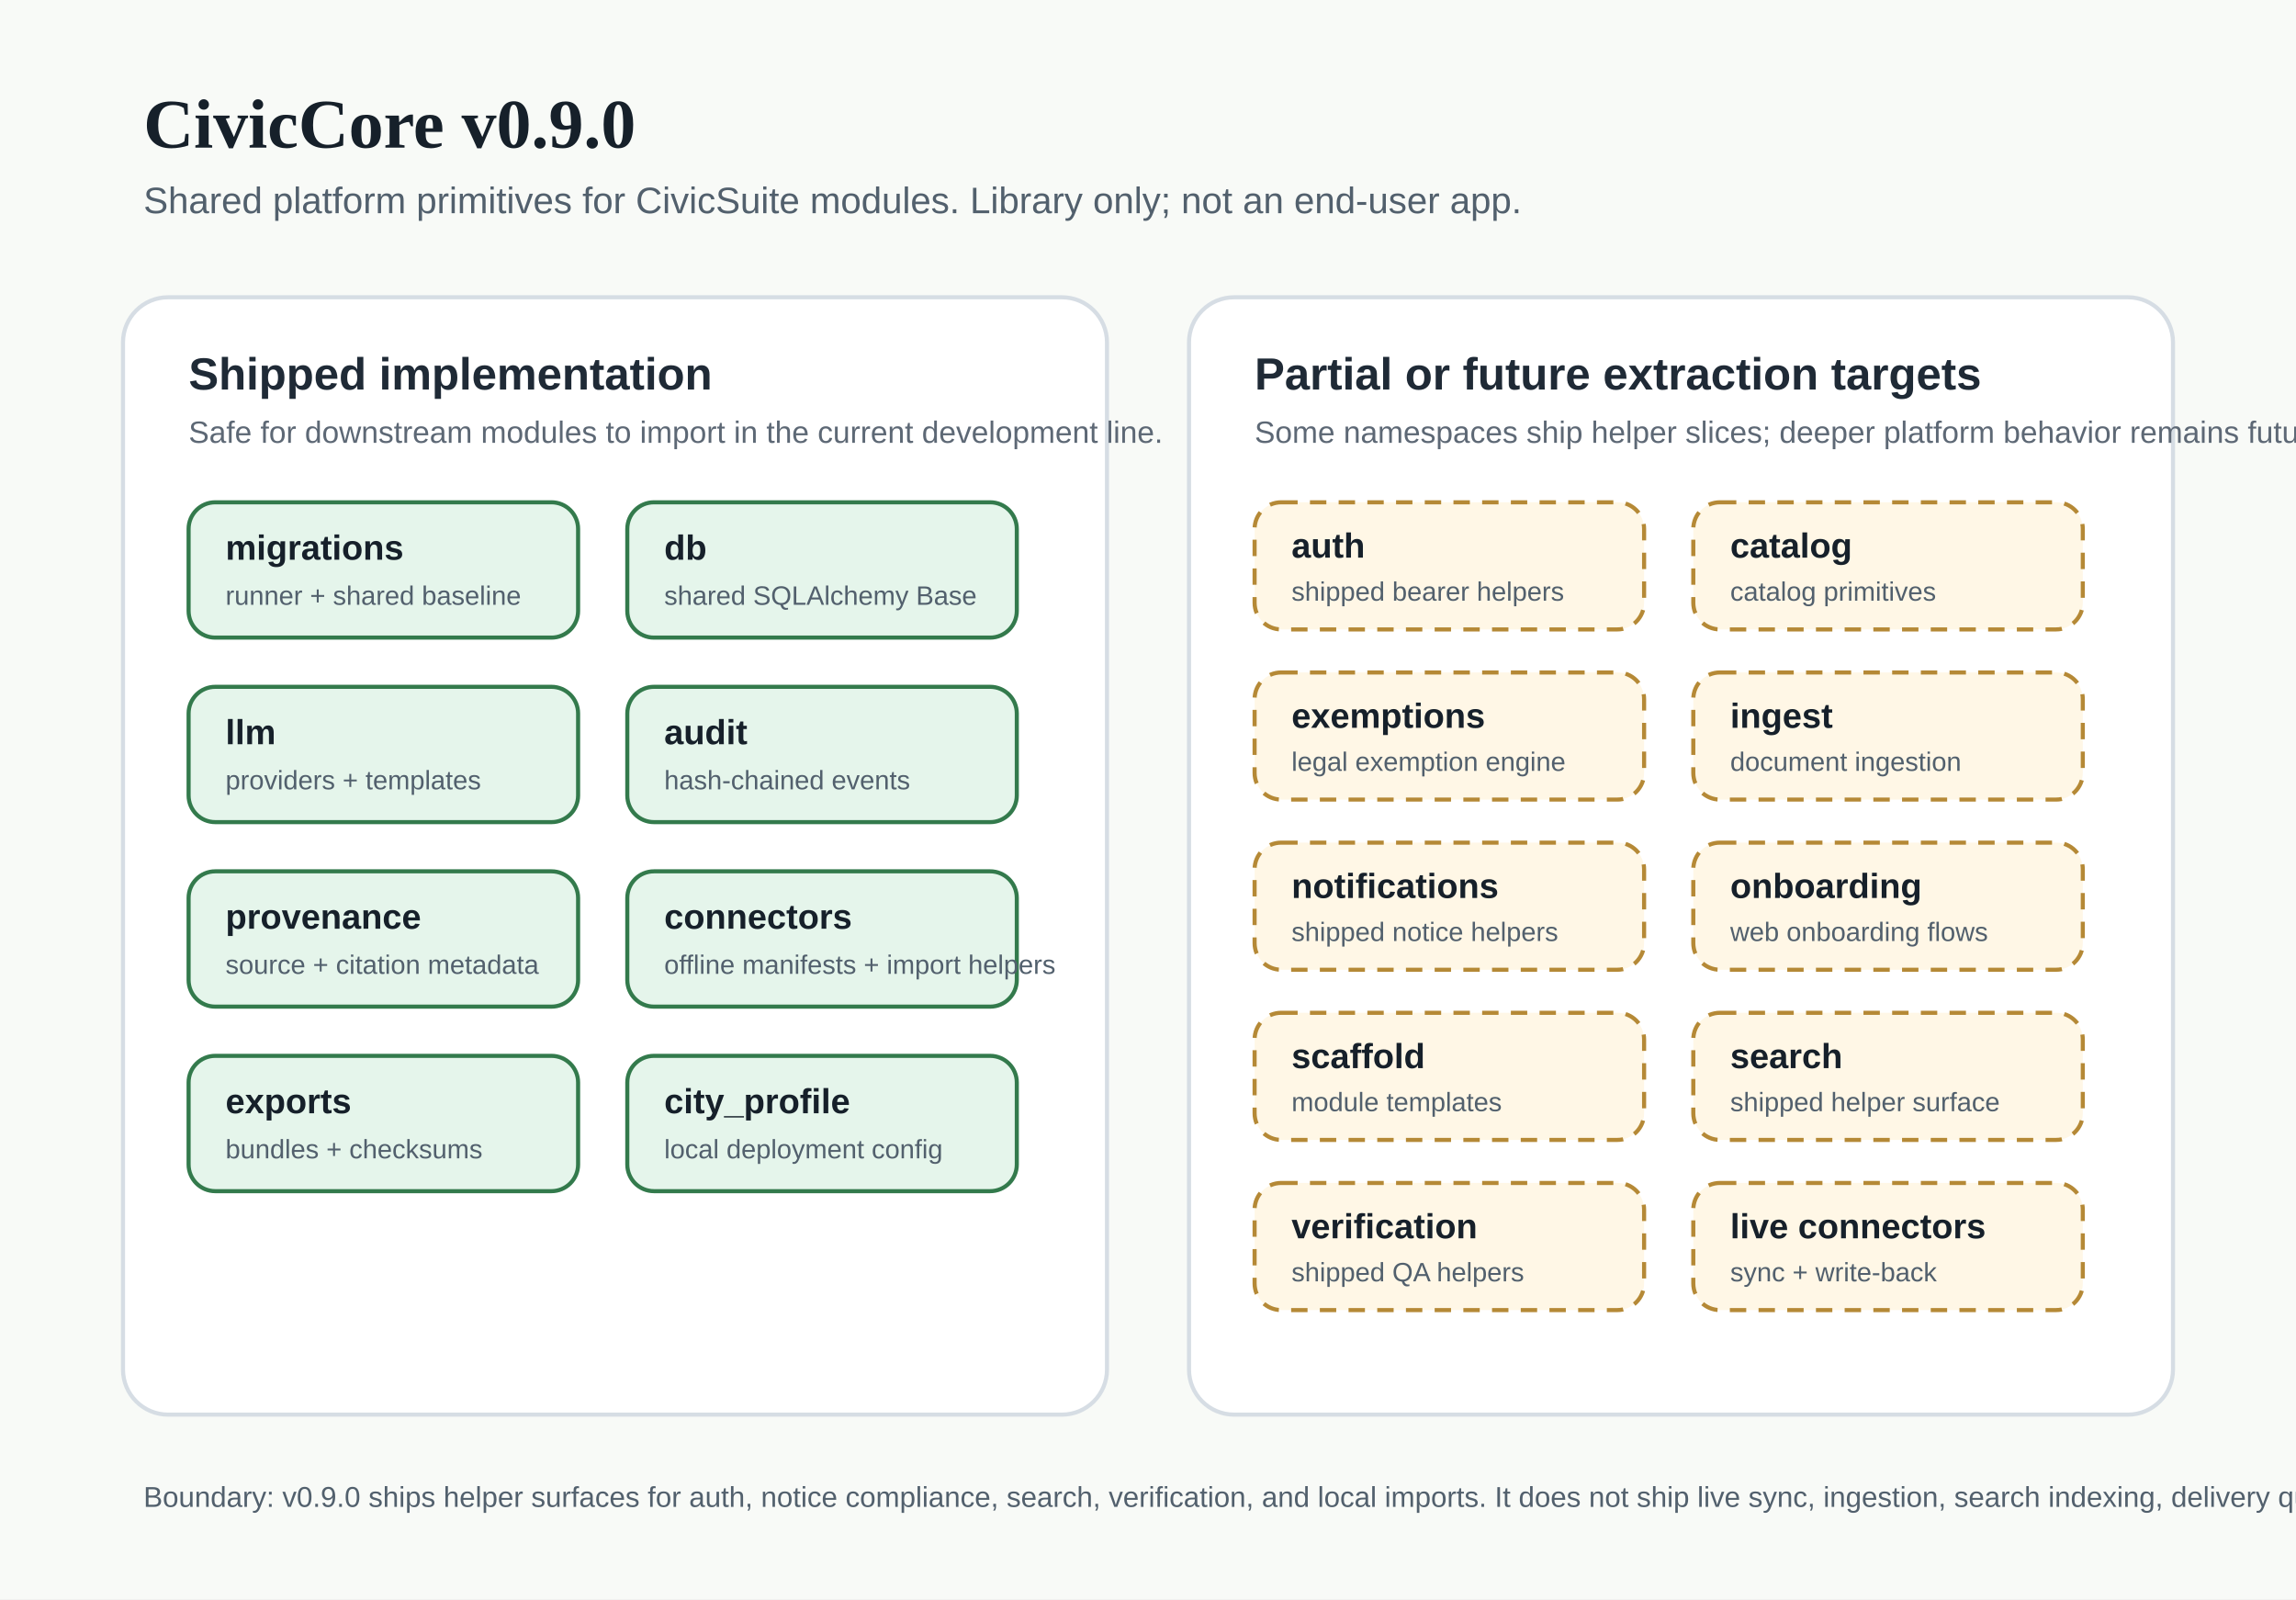
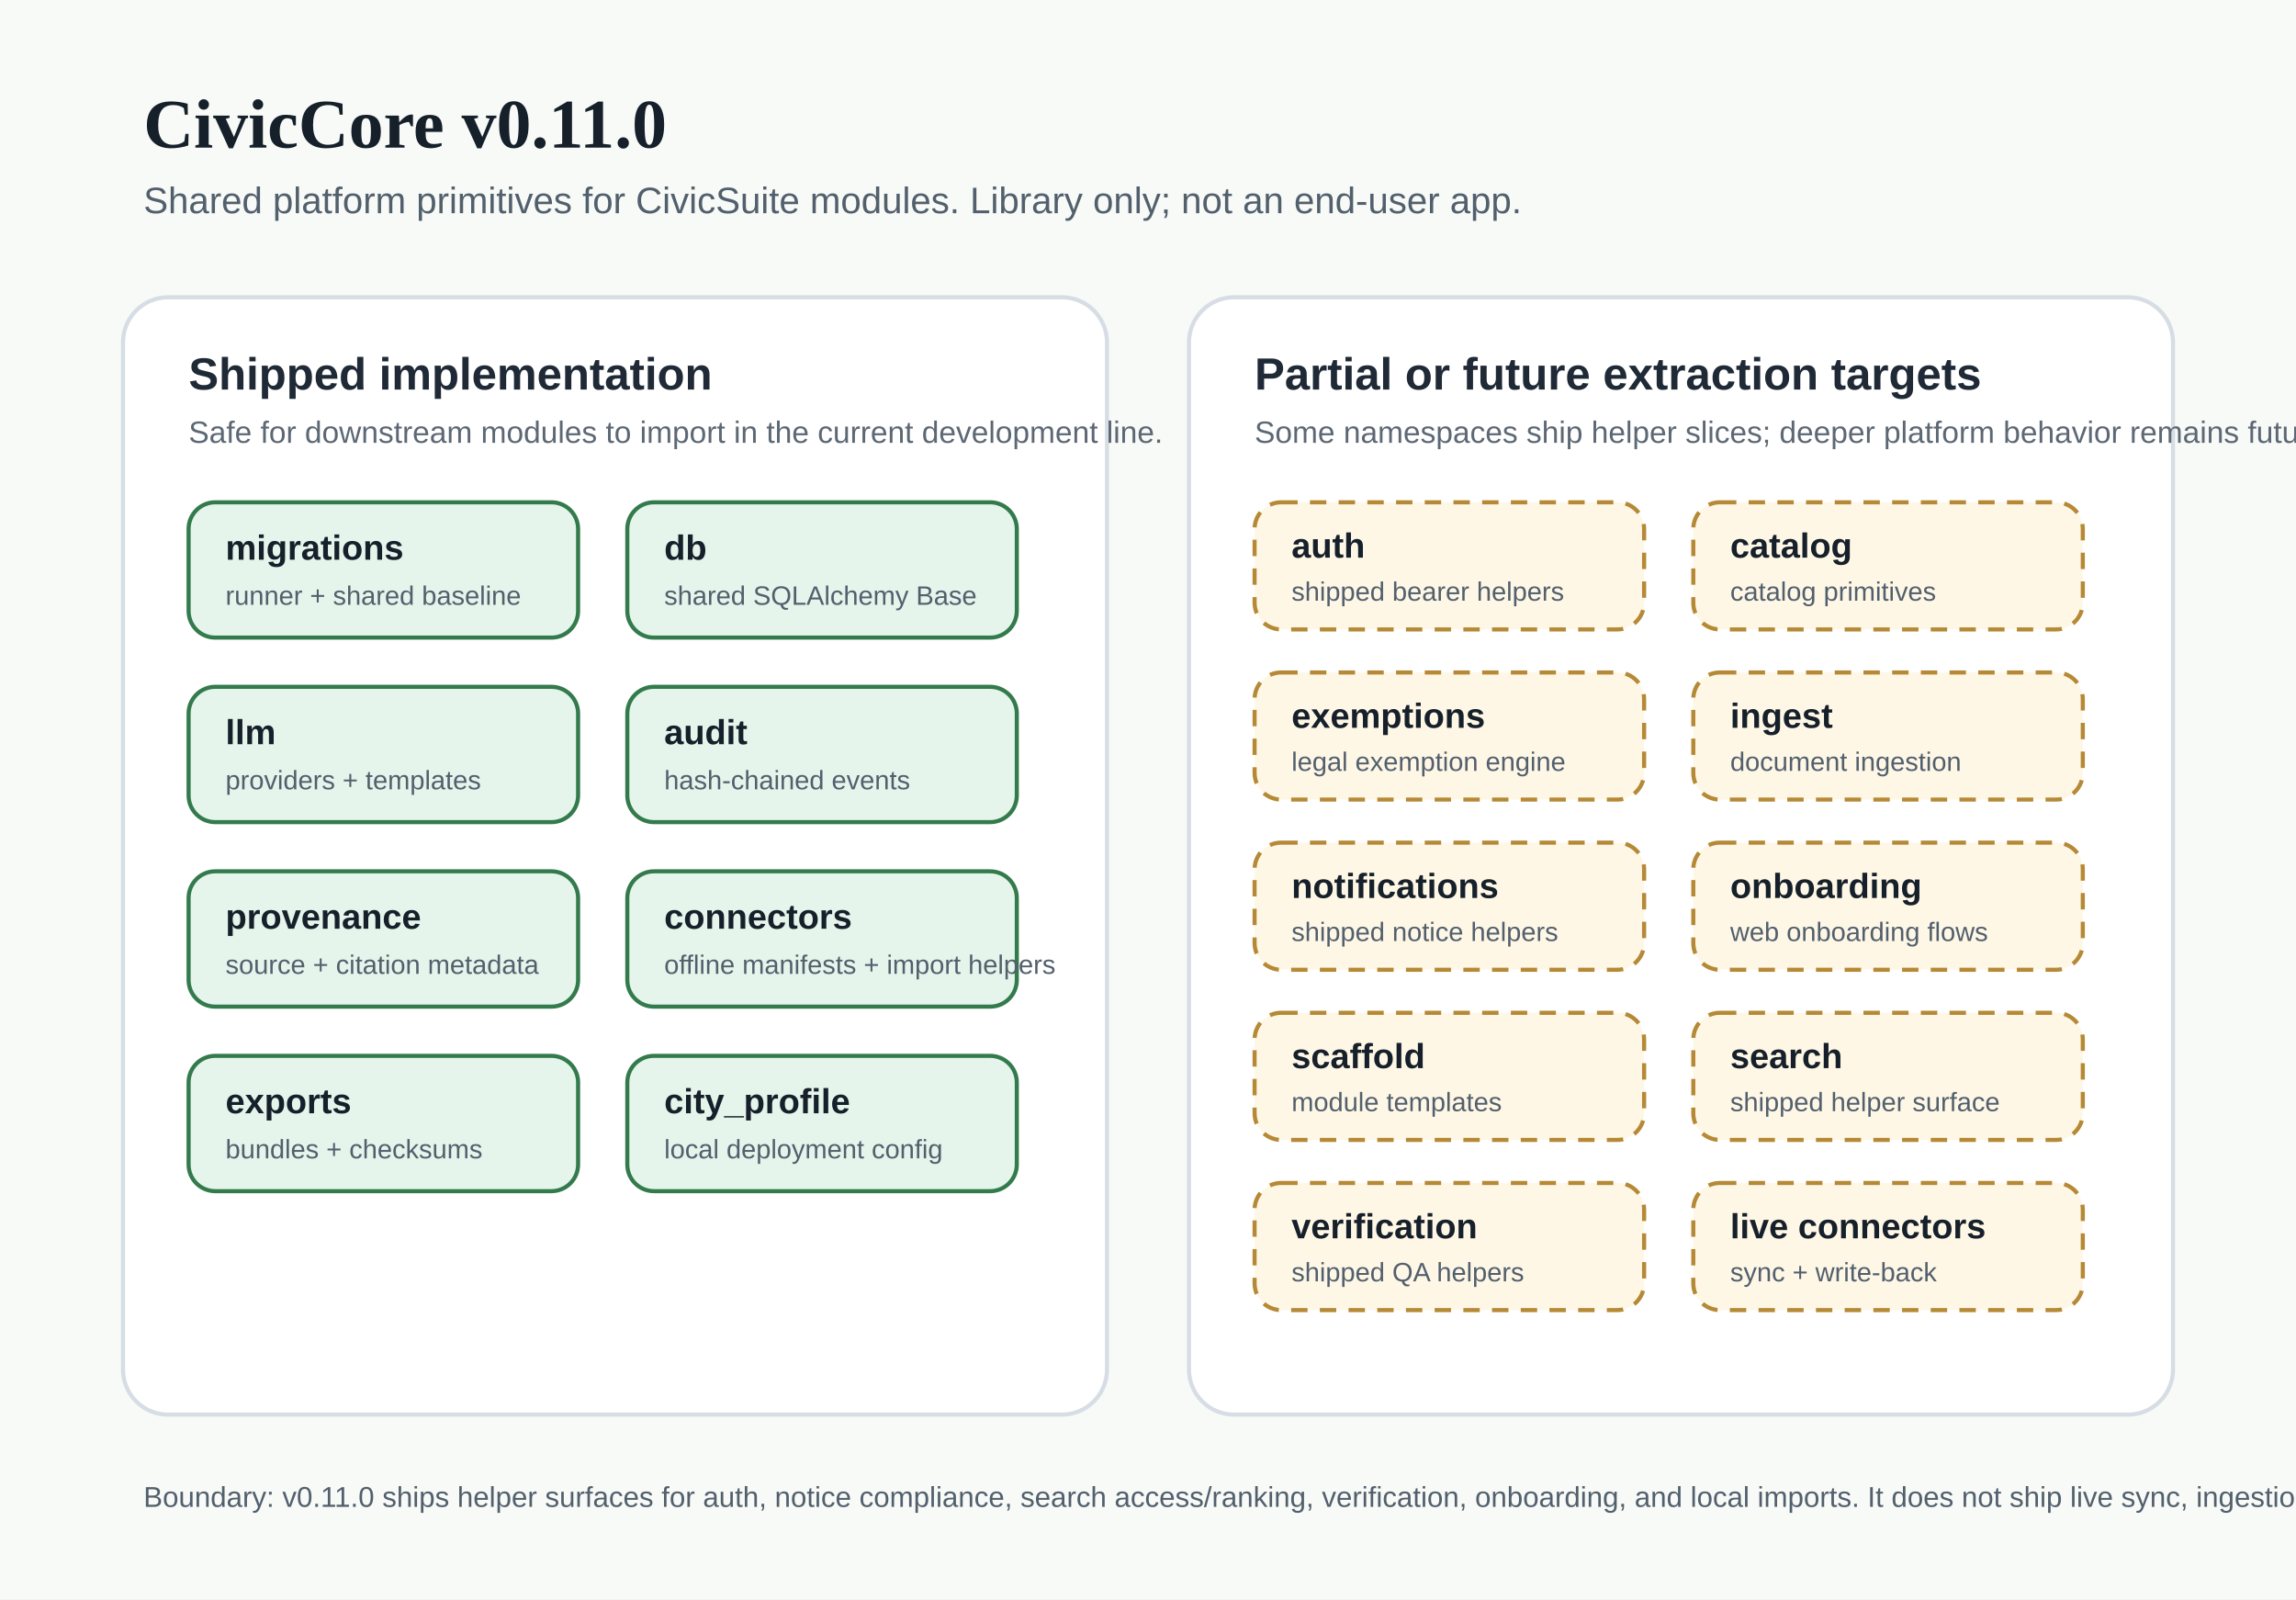
<svg xmlns="http://www.w3.org/2000/svg" viewBox="0 0 1120 780" role="img" aria-labelledby="title desc">
  <defs>
    <style>
      .bg { fill: #f8faf7; }
      .title { fill: #16202a; font: 700 34px Georgia, "Times New Roman", serif; }
      .subtitle { fill: #52606d; font: 18px "Segoe UI", Arial, sans-serif; }
      .panel { fill: #ffffff; stroke: #d6dde4; stroke-width: 2; rx: 22; }
      .panel-title { fill: #1f2a36; font: 700 22px "Segoe UI", Arial, sans-serif; }
      .panel-note { fill: #5d6875; font: 15px "Segoe UI", Arial, sans-serif; }
      .ship { fill: #e5f5eb; stroke: #337a4c; stroke-width: 2; rx: 13; }
      .plan { fill: #fff7e6; stroke: #b58936; stroke-width: 2; stroke-dasharray: 8 6; rx: 13; }
      .label { fill: #16202a; font: 700 17px "Segoe UI", Arial, sans-serif; }
      .small { fill: #52606d; font: 13px "Segoe UI", Arial, sans-serif; }
      .footer { fill: #52606d; font: 14px "Segoe UI", Arial, sans-serif; }
    </style>
  </defs>
  <rect class="bg" width="1120" height="780" />
-   <text x="70" y="72" class="title">CivicCore v0.9.0</text>
+   <text x="70" y="72" class="title">CivicCore v0.11.0</text>
  <text x="70" y="104" class="subtitle">Shared platform primitives for CivicSuite modules. Library only; not an end-user app.</text>
  <rect class="panel" x="60" y="145" width="480" height="545" />
  <text x="92" y="190" class="panel-title">Shipped implementation</text>
  <text x="92" y="216" class="panel-note">Safe for downstream modules to import in the current development line.</text>
  <g transform="translate(92 245)">
    <rect class="ship" width="190" height="66" />
    <text x="18" y="28" class="label">migrations</text>
    <text x="18" y="50" class="small">runner + shared baseline</text>
  </g>
  <g transform="translate(306 245)">
    <rect class="ship" width="190" height="66" />
    <text x="18" y="28" class="label">db</text>
    <text x="18" y="50" class="small">shared SQLAlchemy Base</text>
  </g>
  <g transform="translate(92 335)">
    <rect class="ship" width="190" height="66" />
    <text x="18" y="28" class="label">llm</text>
    <text x="18" y="50" class="small">providers + templates</text>
  </g>
  <g transform="translate(306 335)">
    <rect class="ship" width="190" height="66" />
    <text x="18" y="28" class="label">audit</text>
    <text x="18" y="50" class="small">hash-chained events</text>
  </g>
  <g transform="translate(92 425)">
    <rect class="ship" width="190" height="66" />
    <text x="18" y="28" class="label">provenance</text>
    <text x="18" y="50" class="small">source + citation metadata</text>
  </g>
  <g transform="translate(306 425)">
    <rect class="ship" width="190" height="66" />
    <text x="18" y="28" class="label">connectors</text>
    <text x="18" y="50" class="small">offline manifests + import helpers</text>
  </g>
  <g transform="translate(92 515)">
    <rect class="ship" width="190" height="66" />
    <text x="18" y="28" class="label">exports</text>
    <text x="18" y="50" class="small">bundles + checksums</text>
  </g>
  <g transform="translate(306 515)">
    <rect class="ship" width="190" height="66" />
    <text x="18" y="28" class="label">city_profile</text>
    <text x="18" y="50" class="small">local deployment config</text>
  </g>
  <rect class="panel" x="580" y="145" width="480" height="545" />
  <text x="612" y="190" class="panel-title">Partial or future extraction targets</text>
  <text x="612" y="216" class="panel-note">Some namespaces ship helper slices; deeper platform behavior remains future work.</text>
  <g transform="translate(612 245)">
    <rect class="plan" width="190" height="62" />
    <text x="18" y="27" class="label">auth</text>
    <text x="18" y="48" class="small">shipped bearer helpers</text>
  </g>
  <g transform="translate(826 245)">
    <rect class="plan" width="190" height="62" />
    <text x="18" y="27" class="label">catalog</text>
    <text x="18" y="48" class="small">catalog primitives</text>
  </g>
  <g transform="translate(612 328)">
    <rect class="plan" width="190" height="62" />
    <text x="18" y="27" class="label">exemptions</text>
    <text x="18" y="48" class="small">legal exemption engine</text>
  </g>
  <g transform="translate(826 328)">
    <rect class="plan" width="190" height="62" />
    <text x="18" y="27" class="label">ingest</text>
    <text x="18" y="48" class="small">document ingestion</text>
  </g>
  <g transform="translate(612 411)">
    <rect class="plan" width="190" height="62" />
    <text x="18" y="27" class="label">notifications</text>
    <text x="18" y="48" class="small">shipped notice helpers</text>
  </g>
  <g transform="translate(826 411)">
    <rect class="plan" width="190" height="62" />
    <text x="18" y="27" class="label">onboarding</text>
    <text x="18" y="48" class="small">web onboarding flows</text>
  </g>
  <g transform="translate(612 494)">
    <rect class="plan" width="190" height="62" />
    <text x="18" y="27" class="label">scaffold</text>
    <text x="18" y="48" class="small">module templates</text>
  </g>
  <g transform="translate(826 494)">
    <rect class="plan" width="190" height="62" />
    <text x="18" y="27" class="label">search</text>
    <text x="18" y="48" class="small">shipped helper surface</text>
  </g>
  <g transform="translate(612 577)">
    <rect class="plan" width="190" height="62" />
    <text x="18" y="27" class="label">verification</text>
    <text x="18" y="48" class="small">shipped QA helpers</text>
  </g>
  <g transform="translate(826 577)">
    <rect class="plan" width="190" height="62" />
    <text x="18" y="27" class="label">live connectors</text>
    <text x="18" y="48" class="small">sync + write-back</text>
  </g>
-   <text x="70" y="735" class="footer">Boundary: v0.9.0 ships helper surfaces for auth, notice compliance, search, verification, and local imports. It does not ship live sync, ingestion, search indexing, delivery queues, or legal determinations.</text>
+   <text x="70" y="735" class="footer">Boundary: v0.11.0 ships helper surfaces for auth, notice compliance, search access/ranking, verification, onboarding, and local imports. It does not ship live sync, ingestion, search indexing, delivery queues, or legal determinations.</text>
</svg>
